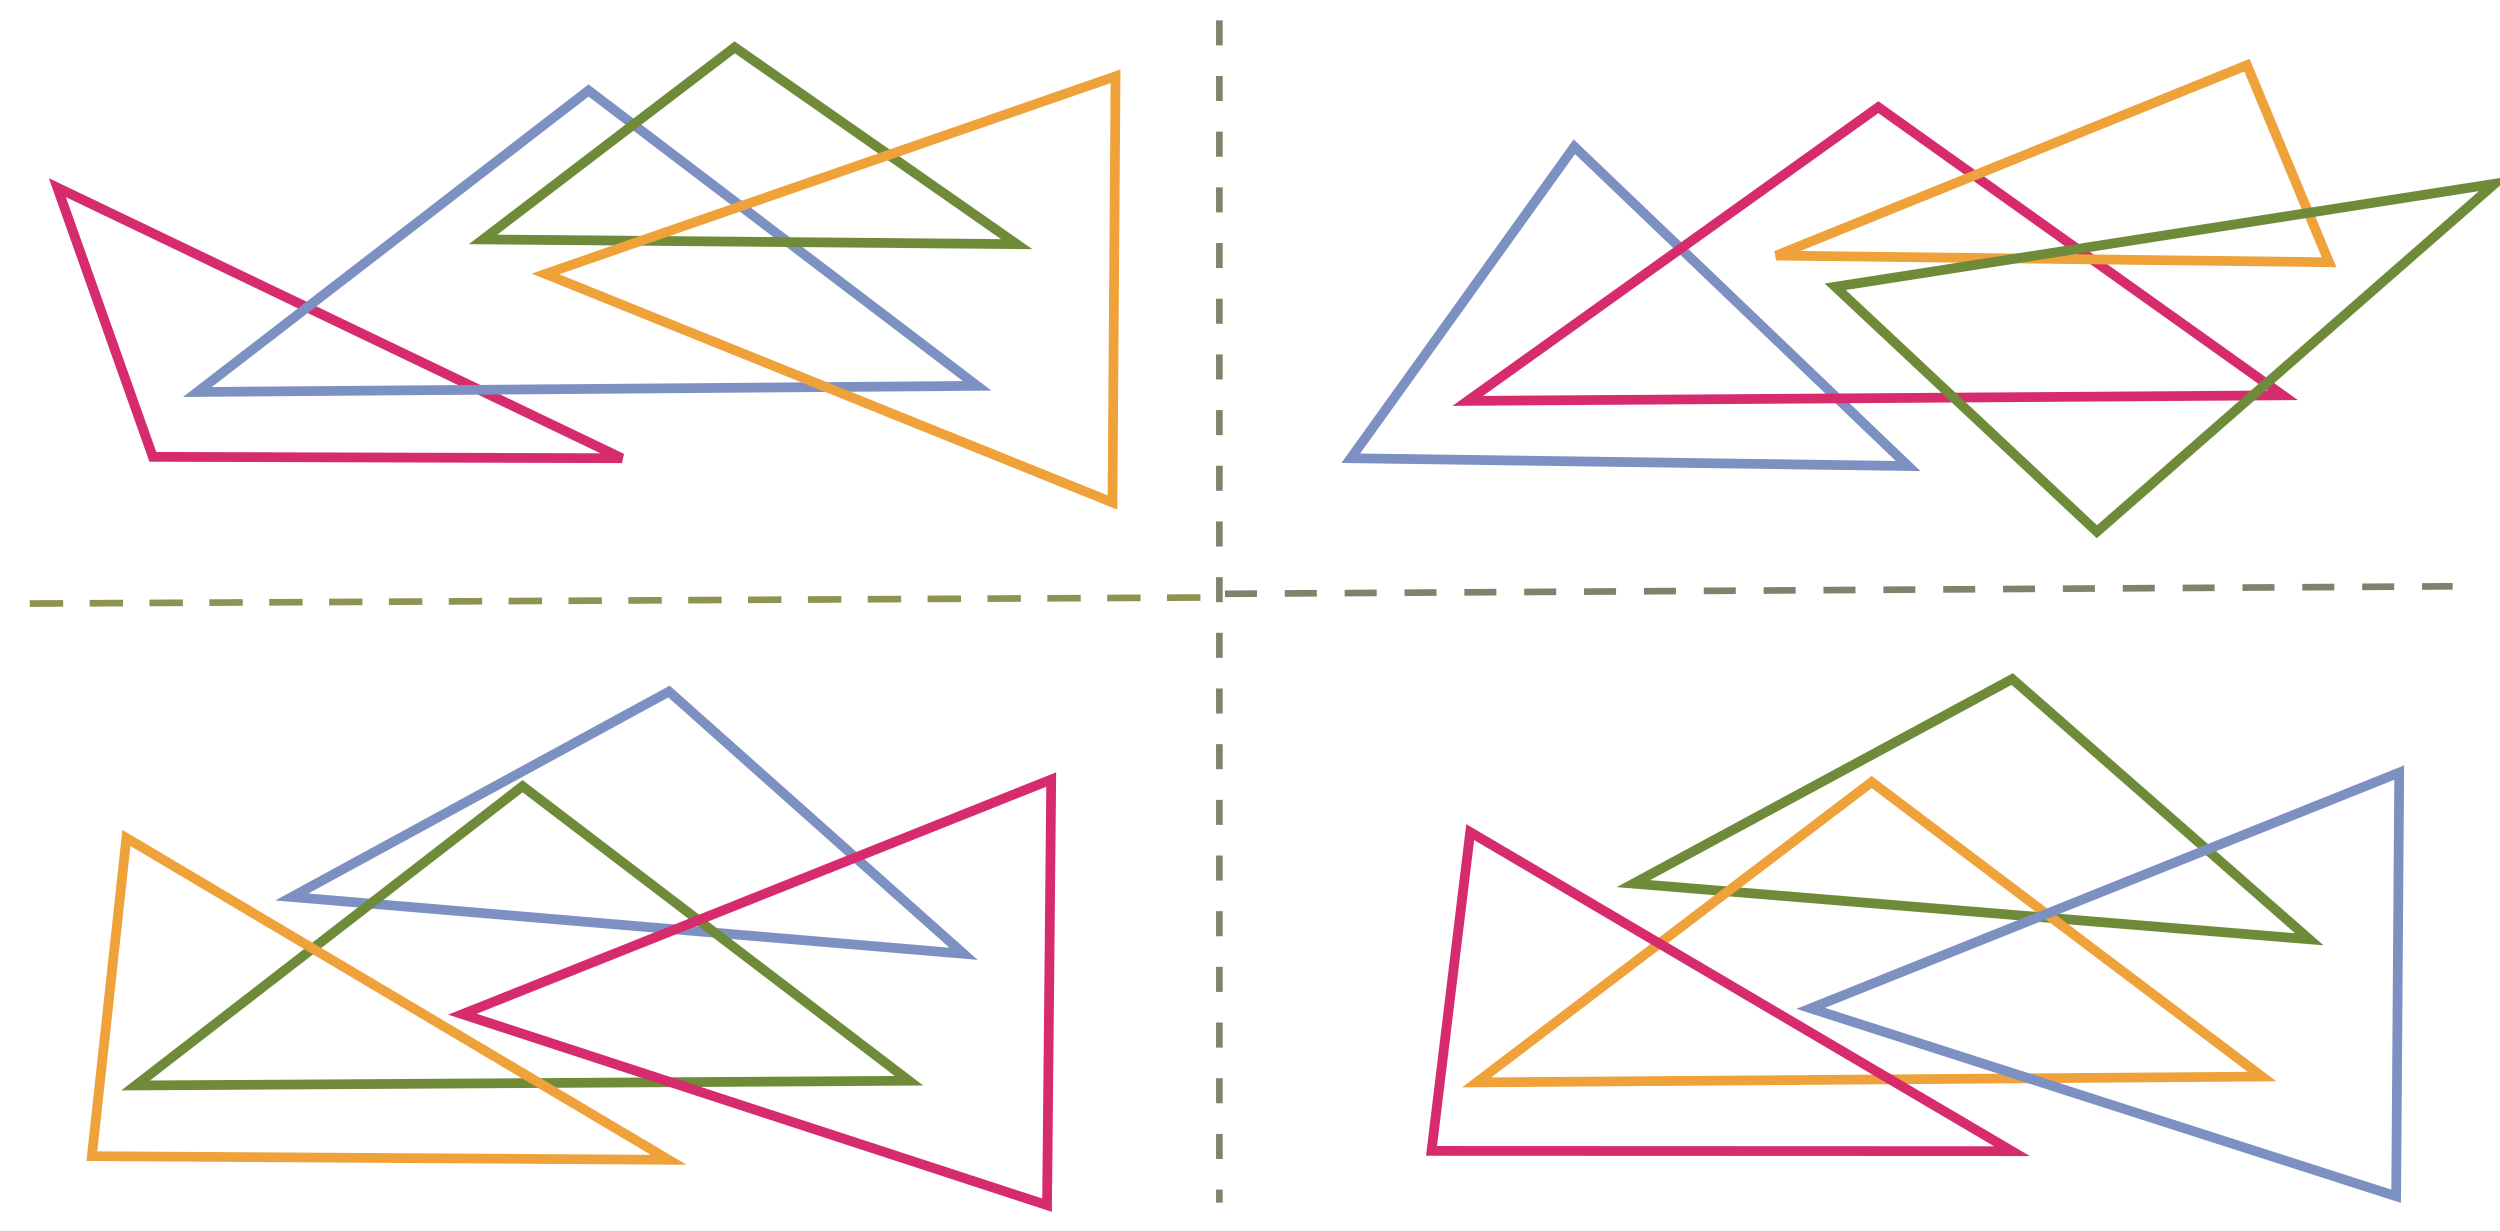
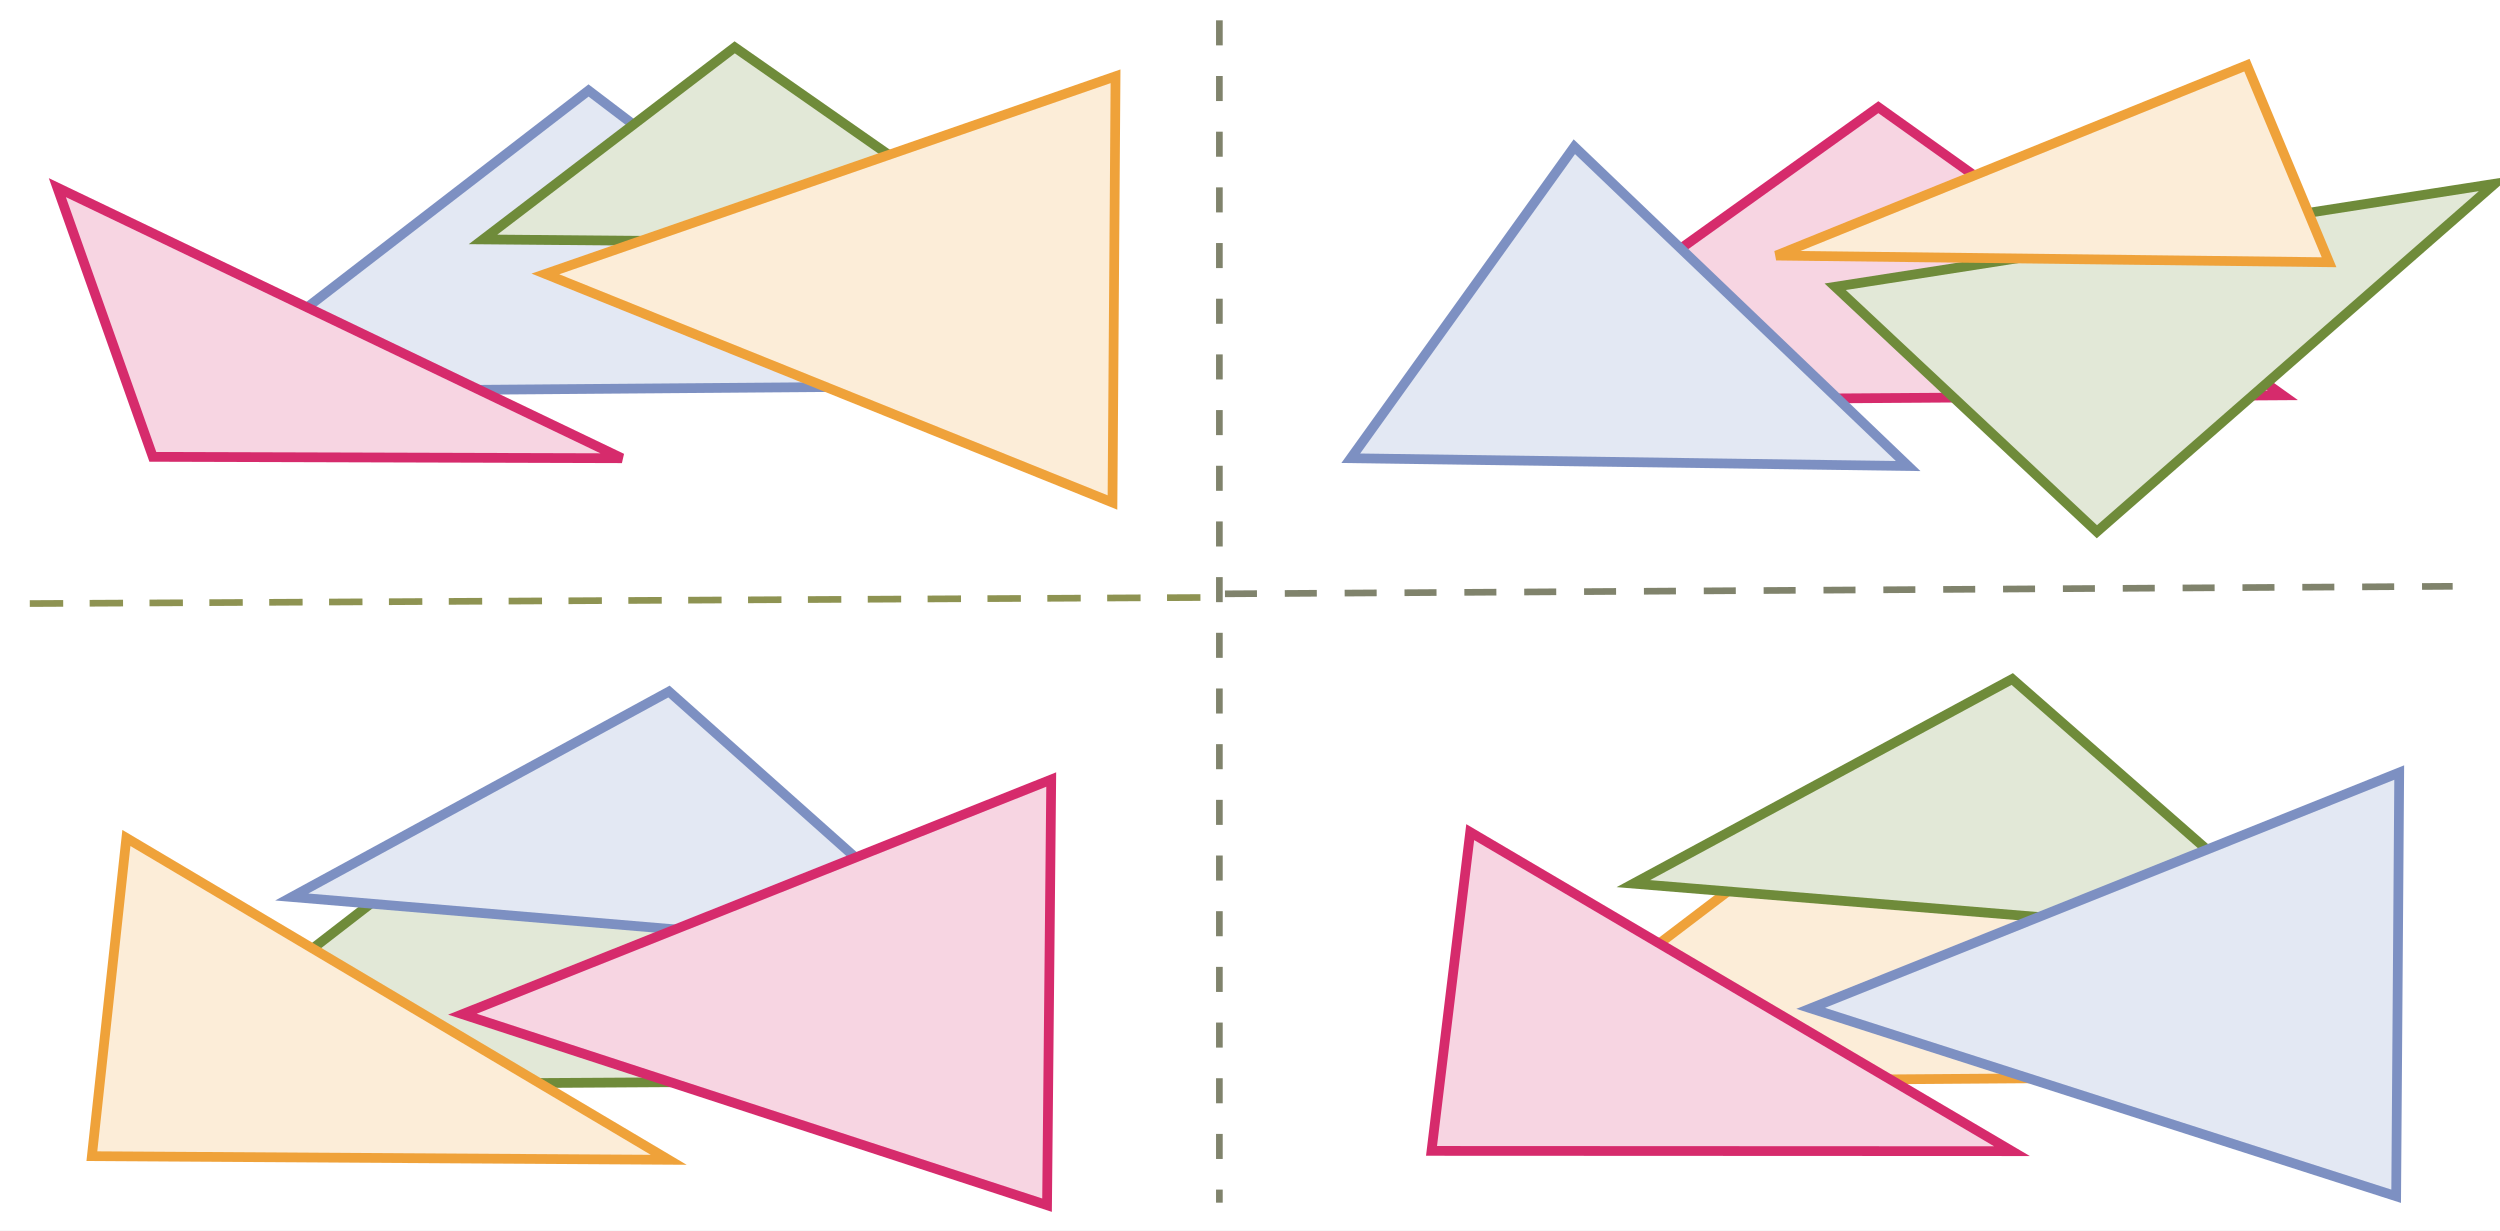
<svg xmlns="http://www.w3.org/2000/svg" viewBox="0 0 898 442" width="898" height="442">
  <rect width="898" height="442" fill="#fff" />
  <g fill="none" stroke-width="2.4" stroke-dasharray="9 11">
    <path d="M438 7.3V432" stroke="#80836C" />
    <path d="M10.7 216.8L437 214.6" stroke="#8E9352" stroke-dasharray="12 9.5" />
    <path d="M440 213.3L881 210.6" stroke="#80836C" stroke-dasharray="11.5 10" />
  </g>
-   <g fill="none" stroke-width="3.5" stroke-linejoin="miter">
-     <path d="M20.6 67.4L54.9 164.1L223.4 164.6Z" stroke="#D62B6C" />
-     <path d="M211.4 32.5L70.9 140.8L351 138.6Z" stroke="#7D90C2" />
-     <path d="M263.9 17L173.5 86L365.2 87.7Z" stroke="#6F8B3A" />
-     <path d="M400.7 27.4L195.9 98.4L399.6 180.5Z" stroke="#EFA23A" />
-     <path d="M565.5 52.7L485.2 164.6L685.4 167.4Z" stroke="#7D90C2" />
-     <path d="M674.7 38.5L527.2 144L820 142Z" stroke="#D62B6C" />
-     <path d="M807.1 23.4L638 91.8L836.6 94.2Z" stroke="#EFA23A" />
-     <path d="M896.1 66L659.2 103L753.2 191Z" stroke="#6F8B3A" />
-     <path d="M240.3 248.4L104.8 322.2L346.1 342.6Z" stroke="#7D90C2" />
-     <path d="M187.7 282.4L48.7 389.9L326.5 388.2Z" stroke="#6F8B3A" />
-     <path d="M45.4 301L33 415.3L240.2 416.6Z" stroke="#EFA23A" />
-     <path d="M377.6 280L166.1 364.3L376.1 432.9Z" stroke="#D62B6C" />
-     <path d="M722.8 243.9L586.7 317.4L829.5 337.4Z" stroke="#6F8B3A" />
-     <path d="M672.3 280.9L530.4 388.8L812.5 386.7Z" stroke="#EFA23A" />
-     <path d="M528.1 298.9L514.2 413.4L722.7 413.5Z" stroke="#D62B6C" />
-     <path d="M861.8 277.5L650.4 362.2L860.7 429.7Z" stroke="#7D90C2" />
+   <g stroke-width="3.5" stroke-linejoin="miter">
+     <path d="M211.4 32.5L70.9 140.8L351 138.6Z" stroke="#7D90C2" fill="#E3E8F3" />
+     <path d="M20.6 67.4L54.9 164.1L223.4 164.6Z" stroke="#D62B6C" fill="#F7D5E2" />
+     <path d="M263.9 17L173.5 86L365.2 87.7Z" stroke="#6F8B3A" fill="#E2E8D7" />
+     <path d="M400.7 27.4L195.9 98.4L399.6 180.5Z" stroke="#EFA23A" fill="#FCEDD8" />
+     <path d="M674.7 38.5L527.2 144L820 142Z" stroke="#D62B6C" fill="#F7D5E2" />
+     <path d="M896.1 66L659.2 103L753.2 191Z" stroke="#6F8B3A" fill="#E2E8D7" />
+     <path d="M807.1 23.4L638 91.8L836.6 94.2Z" stroke="#EFA23A" fill="#FCEDD8" />
+     <path d="M565.5 52.7L485.2 164.6L685.4 167.4Z" stroke="#7D90C2" fill="#E3E8F3" />
+     <path d="M187.7 282.4L48.7 389.9L326.5 388.2Z" stroke="#6F8B3A" fill="#E2E8D7" />
+     <path d="M45.4 301L33 415.3L240.2 416.6Z" stroke="#EFA23A" fill="#FCEDD8" />
+     <path d="M240.3 248.4L104.8 322.2L346.1 342.6Z" stroke="#7D90C2" fill="#E3E8F3" />
+     <path d="M377.6 280L166.1 364.3L376.1 432.9Z" stroke="#D62B6C" fill="#F7D5E2" />
+     <path d="M672.3 280.9L530.4 388.8L812.5 386.7Z" stroke="#EFA23A" fill="#FCEDD8" />
+     <path d="M722.8 243.9L586.7 317.4L829.5 337.4Z" stroke="#6F8B3A" fill="#E2E8D7" />
+     <path d="M528.1 298.9L514.2 413.4L722.7 413.5Z" stroke="#D62B6C" fill="#F7D5E2" />
+     <path d="M861.8 277.5L650.4 362.2L860.7 429.7Z" stroke="#7D90C2" fill="#E3E8F3" />
  </g>
</svg>
